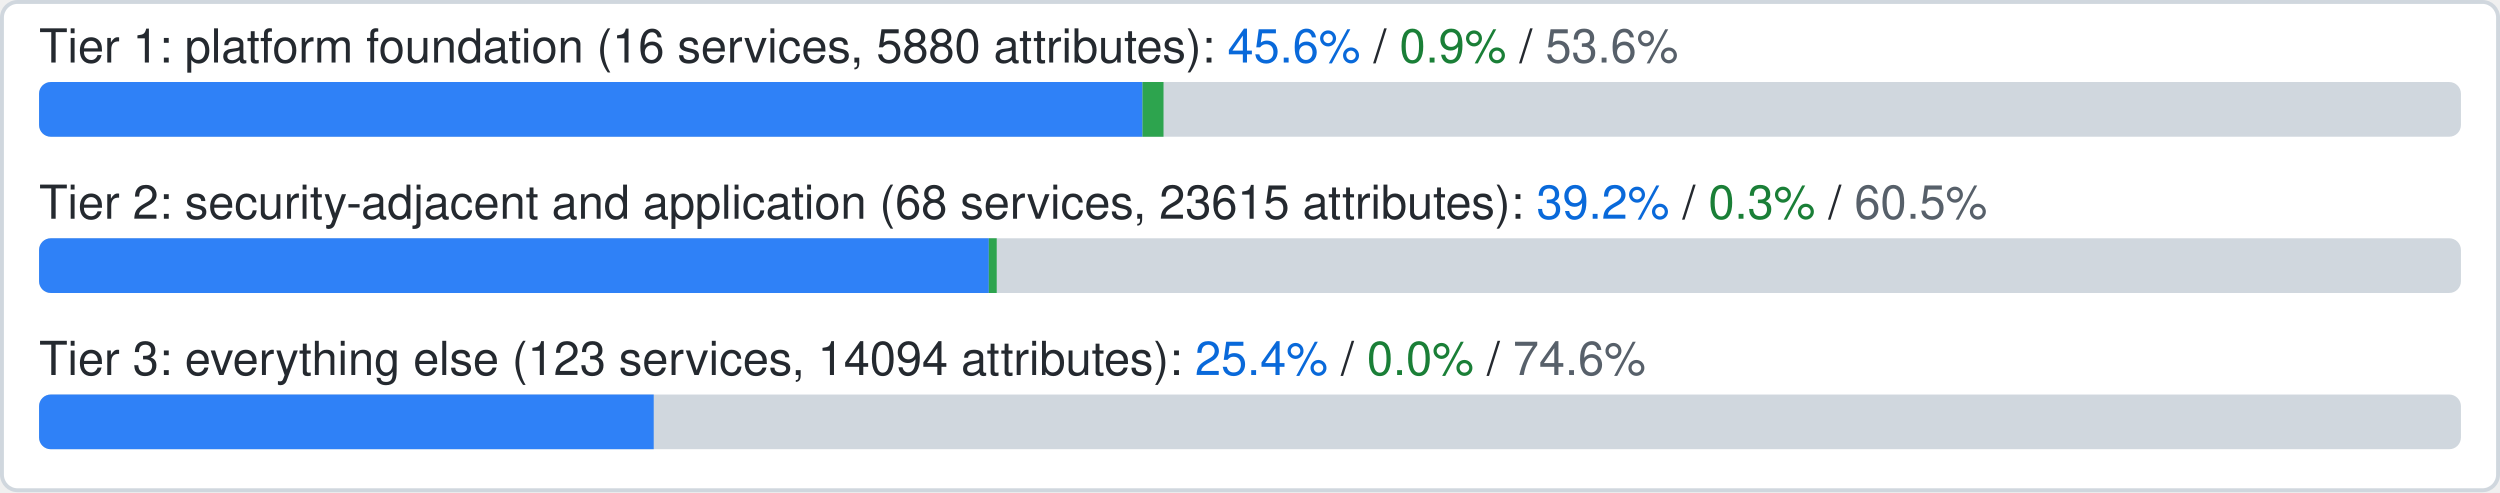
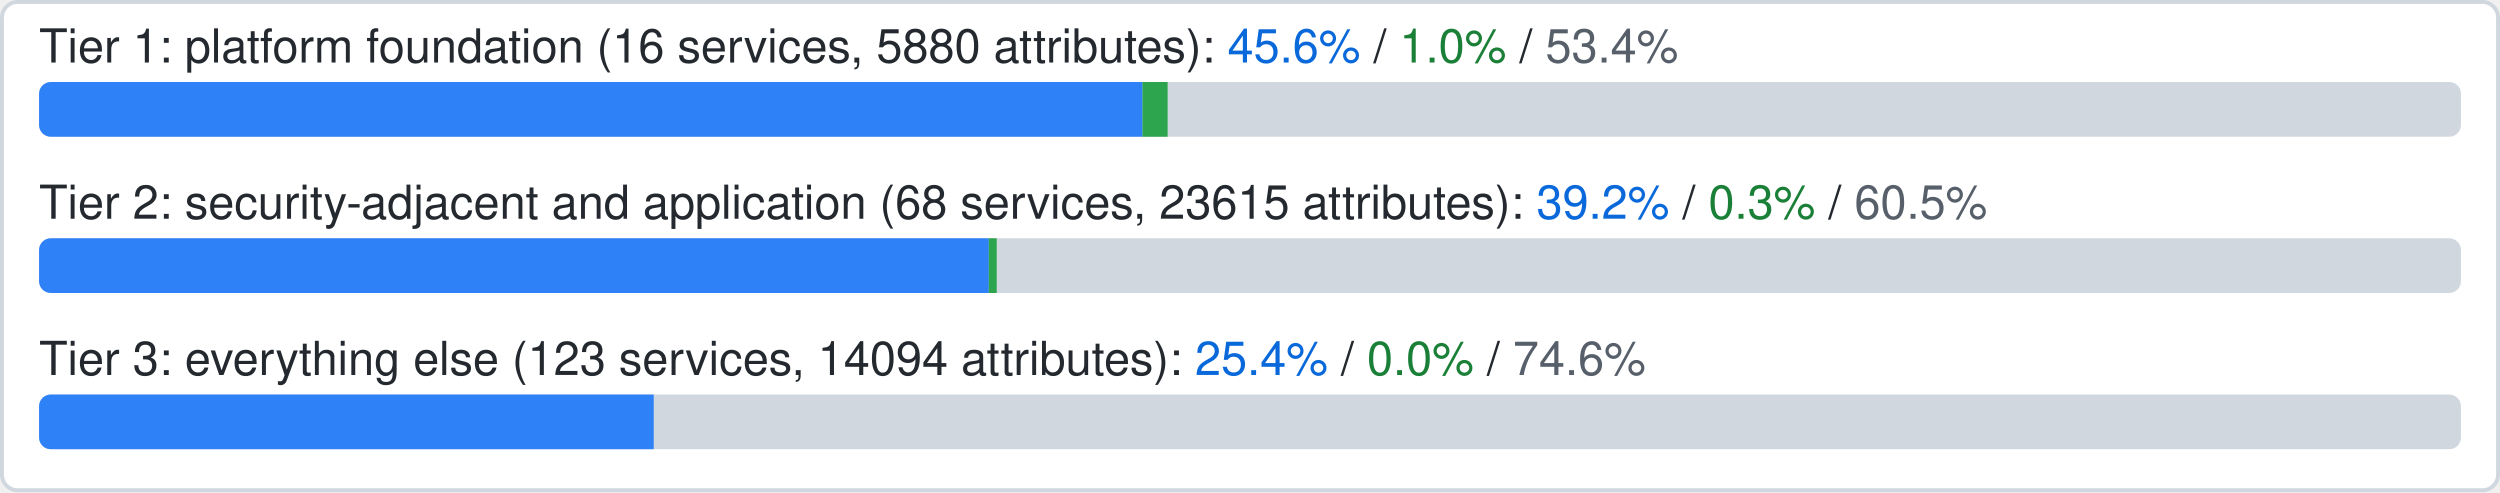
- <svg xmlns="http://www.w3.org/2000/svg" width="640" height="126" viewBox="0 0 640 126" role="img" aria-label="Coverage by tier: Tier 1: platform foundation official 45.6%, ours beyond official 0.9%, uncovered 53.6%; Tier 2: security-adjacent and application official 39.2%, ours beyond official 0.3%, uncovered 60.5%; Tier 3: everything else official 25.4%, ours beyond official 0.0%, uncovered 74.6%;">
+ <svg xmlns="http://www.w3.org/2000/svg" width="640" height="126" viewBox="0 0 640 126" role="img" aria-label="Coverage by tier: Tier 1: platform foundation official 45.6%, ours beyond official 1.0%, uncovered 53.4%; Tier 2: security-adjacent and application official 39.2%, ours beyond official 0.3%, uncovered 60.5%; Tier 3: everything else official 25.4%, ours beyond official 0.0%, uncovered 74.6%;">
  <rect x="0.5" y="0.5" width="639" height="125" rx="4" fill="#ffffff" stroke="#d0d7de" />
  <clipPath id="c0">
    <rect x="10" y="21" width="620" height="14" rx="3" />
  </clipPath>
-   <text x="10" y="16" font-family="-apple-system,BlinkMacSystemFont,Segoe UI,Helvetica,Arial,sans-serif" font-size="12" fill="#24292f">Tier 1: platform foundation (16 services, 5880 attributes): <tspan fill="#0969da">45.6%</tspan> / <tspan fill="#1a7f37">0.9%</tspan> / <tspan fill="#57606a">53.6%</tspan>
+   <text x="10" y="16" font-family="-apple-system,BlinkMacSystemFont,Segoe UI,Helvetica,Arial,sans-serif" font-size="12" fill="#24292f">Tier 1: platform foundation (16 services, 5880 attributes): <tspan fill="#0969da">45.6%</tspan> / <tspan fill="#1a7f37">1.0%</tspan> / <tspan fill="#57606a">53.4%</tspan>
  </text>
  <g clip-path="url(#c0)">
    <rect x="10" y="21" width="620" height="14" fill="#d0d7de" />
    <rect x="10" y="21" width="282.48" height="14" fill="#2f81f7" />
-     <rect x="292.48" y="21" width="5.38" height="14" fill="#2da44e" />
+     <rect x="292.48" y="21" width="6.43" height="14" fill="#2da44e" />
  </g>
  <clipPath id="c1">
    <rect x="10" y="61" width="620" height="14" rx="3" />
  </clipPath>
  <text x="10" y="56" font-family="-apple-system,BlinkMacSystemFont,Segoe UI,Helvetica,Arial,sans-serif" font-size="12" fill="#24292f">Tier 2: security-adjacent and application (68 services, 23615 attributes): <tspan fill="#0969da">39.2%</tspan> / <tspan fill="#1a7f37">0.3%</tspan> / <tspan fill="#57606a">60.5%</tspan>
  </text>
  <g clip-path="url(#c1)">
    <rect x="10" y="61" width="620" height="14" fill="#d0d7de" />
    <rect x="10" y="61" width="243.14" height="14" fill="#2f81f7" />
    <rect x="253.14" y="61" width="2.02" height="14" fill="#2da44e" />
  </g>
  <clipPath id="c2">
    <rect x="10" y="101" width="620" height="14" rx="3" />
  </clipPath>
  <text x="10" y="96" font-family="-apple-system,BlinkMacSystemFont,Segoe UI,Helvetica,Arial,sans-serif" font-size="12" fill="#24292f">Tier 3: everything else (123 services, 14094 attributes): <tspan fill="#0969da">25.4%</tspan> / <tspan fill="#1a7f37">0.0%</tspan> / <tspan fill="#57606a">74.6%</tspan>
  </text>
  <g clip-path="url(#c2)">
    <rect x="10" y="101" width="620" height="14" fill="#d0d7de" />
    <rect x="10" y="101" width="157.35" height="14" fill="#2f81f7" />
  </g>
</svg>
